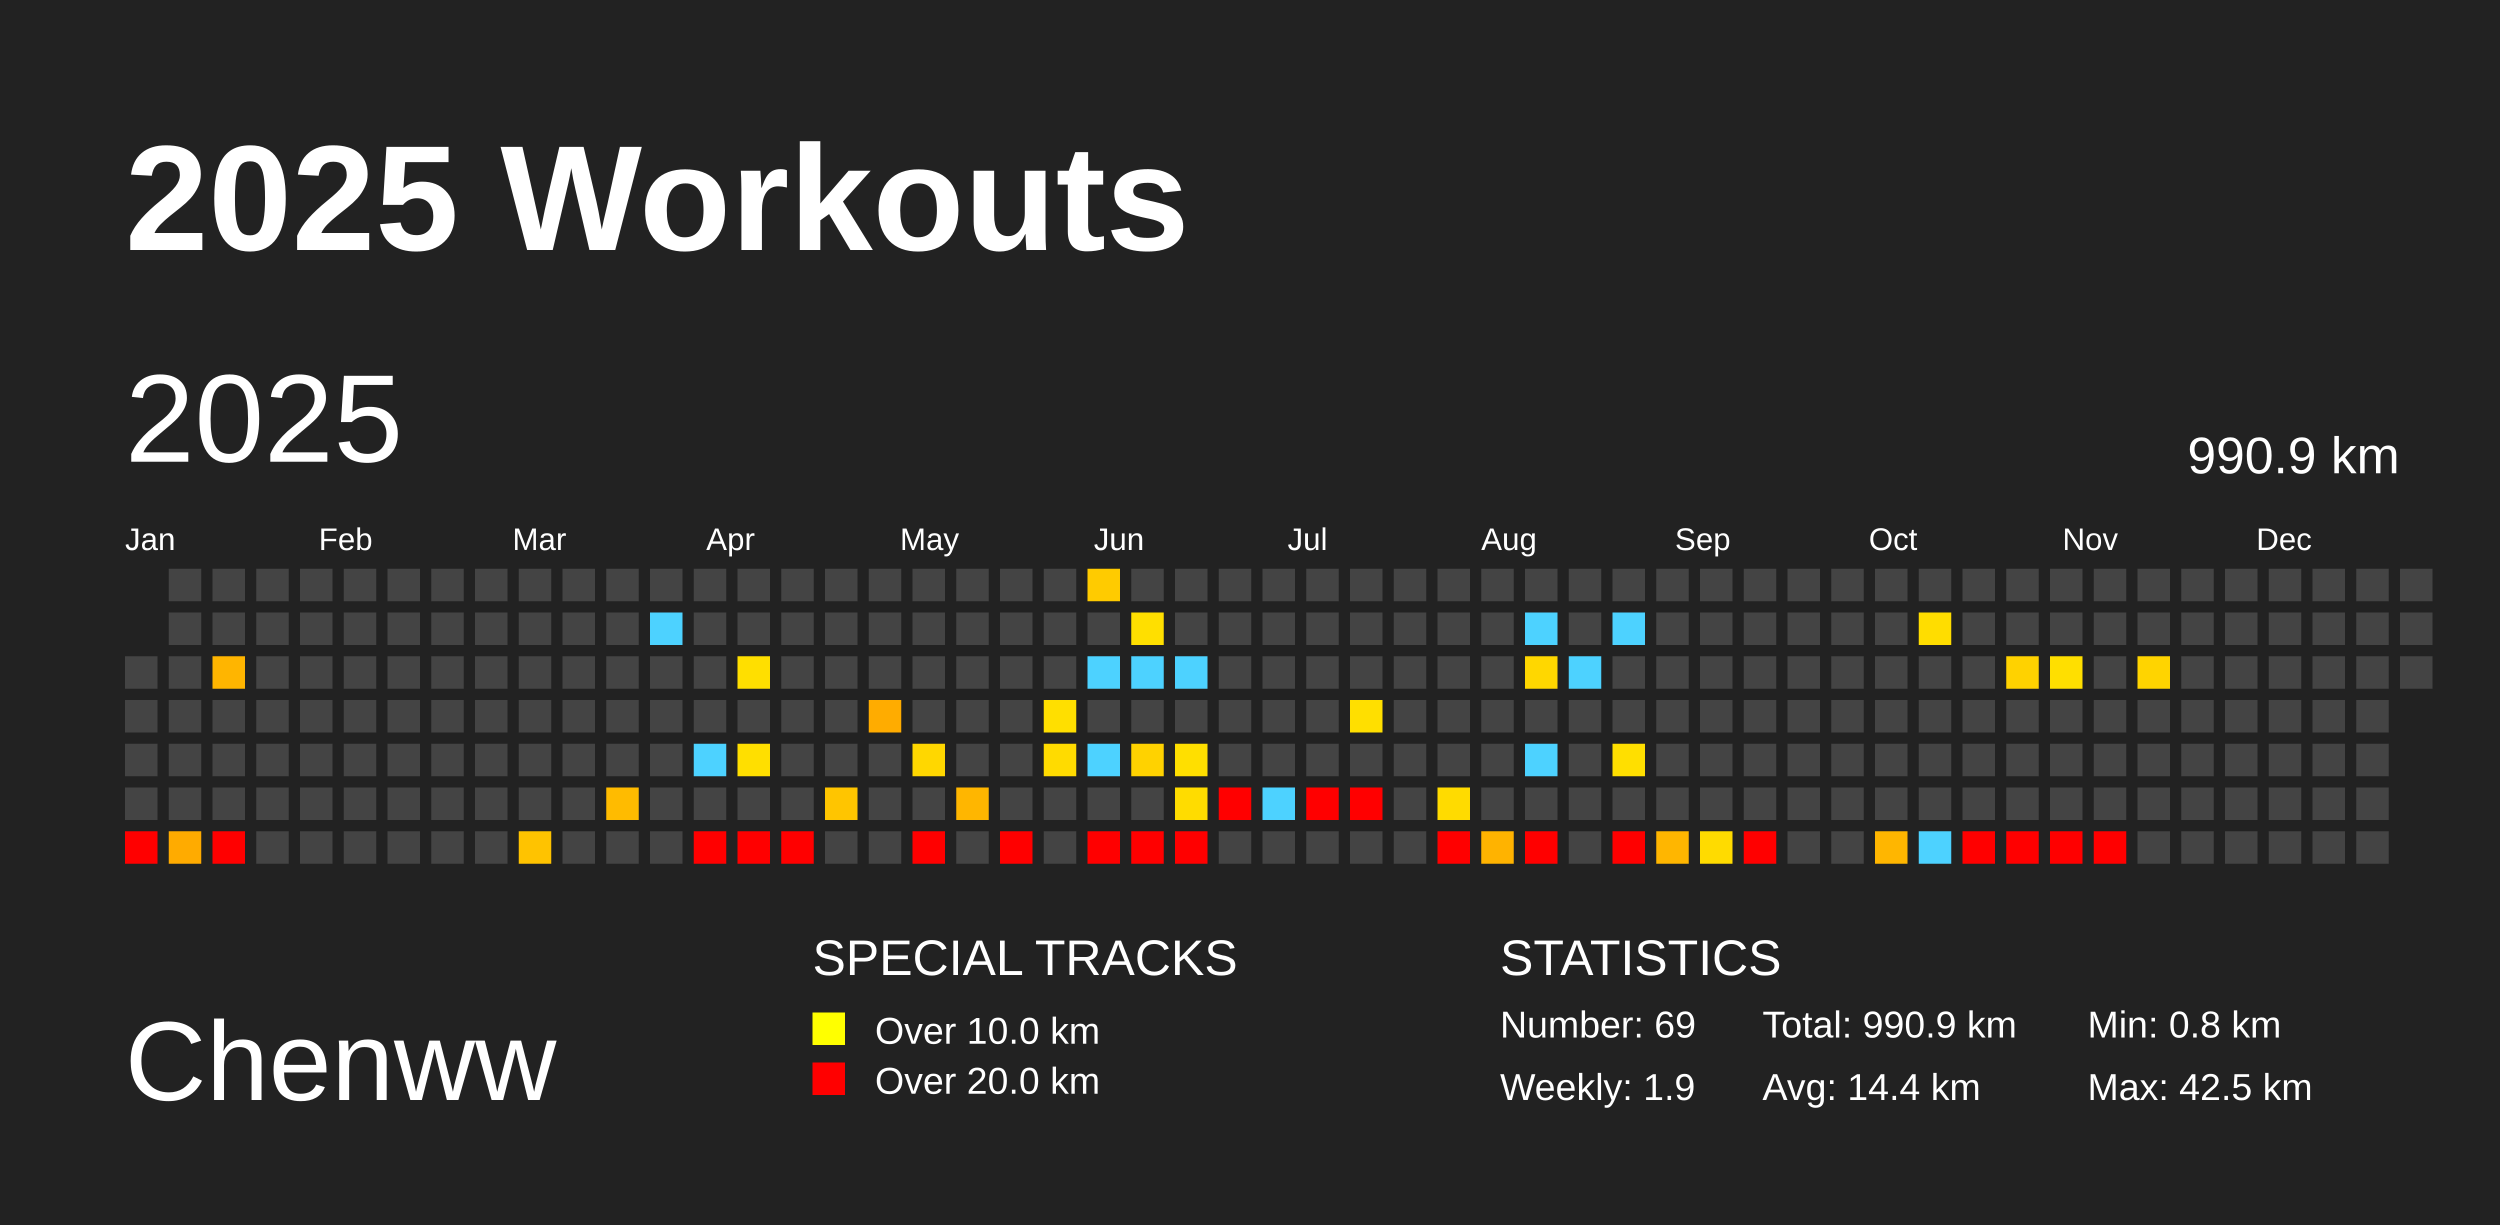
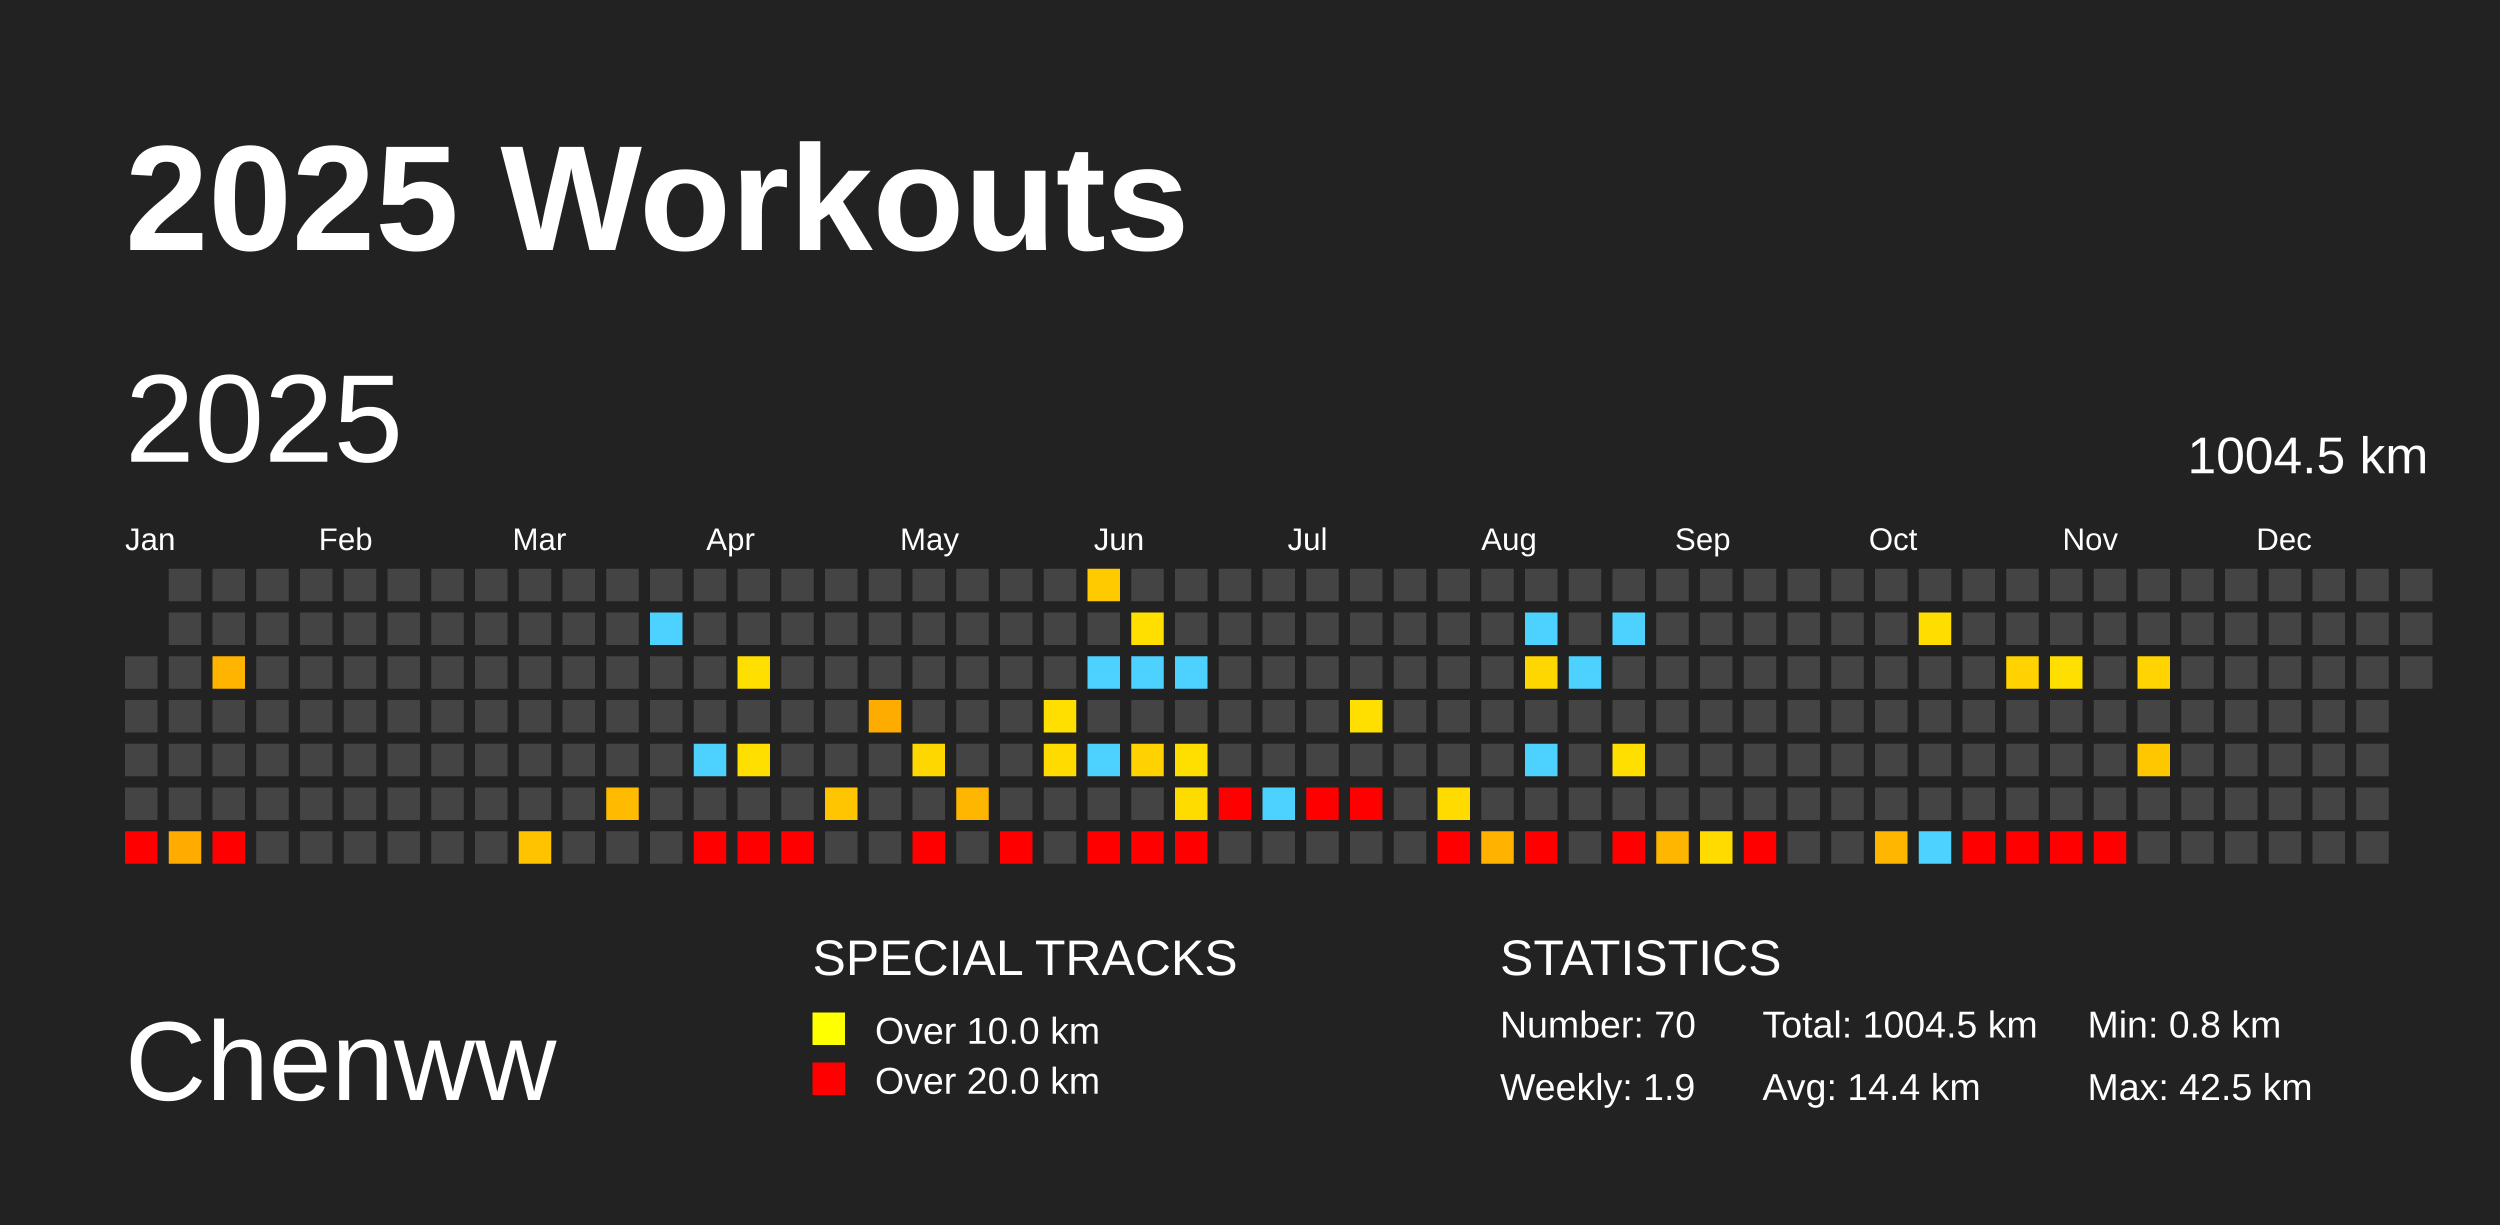
<svg xmlns="http://www.w3.org/2000/svg" baseProfile="full" height="98mm" version="1.1" viewBox="0,0,200,98" width="200mm">
  <defs />
  <rect fill="#222222" height="98" width="200" x="0" y="0" />
  <text fill="#FFFFFF" style="font-size:12px; font-family:Arial; font-weight:bold;" x="10" y="20">2025 Workouts</text>
  <text fill="#FFFFFF" style="font-size:9px; font-family:Arial" x="10" y="88">Chenww</text>
  <text fill="#FFFFFF" style="font-size:4px; font-family:Arial" x="65" y="78">SPECIAL TRACKS</text>
  <rect fill="yellow" height="2.6" width="2.6" x="65" y="81" />
  <text fill="#FFFFFF" style="font-size:3px; font-family:Arial" x="70" y="83.5">Over 10.0 km</text>
  <rect fill="red" height="2.6" width="2.6" x="65" y="85" />
  <text fill="#FFFFFF" style="font-size:3px; font-family:Arial" x="70" y="87.5">Over 20.0 km</text>
  <text fill="#FFFFFF" style="font-size:4px; font-family:Arial" x="120" y="78">STATISTICS</text>
-   <text fill="#FFFFFF" style="font-size:3px; font-family:Arial" x="120" y="83">Number: 69</text>
+   <text fill="#FFFFFF" style="font-size:3px; font-family:Arial" x="120" y="83">Number: 70</text>
  <text fill="#FFFFFF" style="font-size:3px; font-family:Arial" x="120" y="88">Weekly: 1.9</text>
-   <text fill="#FFFFFF" style="font-size:3px; font-family:Arial" x="141" y="83">Total: 990.9 km</text>
+   <text fill="#FFFFFF" style="font-size:3px; font-family:Arial" x="141" y="83">Total: 1004.5 km</text>
  <text fill="#FFFFFF" style="font-size:3px; font-family:Arial" x="141" y="88">Avg: 14.4 km</text>
  <text fill="#FFFFFF" style="font-size:3px; font-family:Arial" x="167" y="83">Min: 0.8 km</text>
  <text fill="#FFFFFF" style="font-size:3px; font-family:Arial" x="167" y="88">Max: 42.5 km</text>
  <text dominant-baseline="hanging" fill="#FFFFFF" style="font-size:10.0px; font-family:Arial;" x="10" y="30">2025</text>
-   <text dominant-baseline="hanging" fill="#FFFFFF" style="font-size:4.125px; font-family:Arial;" x="175" y="35">990.9 km</text>
+   <text dominant-baseline="hanging" fill="#FFFFFF" style="font-size:4.125px; font-family:Arial;" x="175" y="35">1004.5 km</text>
  <text fill="#FFFFFF" style="font-size:2.5px; font-family:Arial" x="10.0" y="44">Jan</text>
  <text fill="#FFFFFF" style="font-size:2.5px; font-family:Arial" x="25.5" y="44">Feb</text>
  <text fill="#FFFFFF" style="font-size:2.5px; font-family:Arial" x="41.0" y="44">Mar</text>
  <text fill="#FFFFFF" style="font-size:2.5px; font-family:Arial" x="56.5" y="44">Apr</text>
  <text fill="#FFFFFF" style="font-size:2.5px; font-family:Arial" x="72.0" y="44">May</text>
  <text fill="#FFFFFF" style="font-size:2.5px; font-family:Arial" x="87.5" y="44">Jun</text>
  <text fill="#FFFFFF" style="font-size:2.5px; font-family:Arial" x="103.0" y="44">Jul</text>
  <text fill="#FFFFFF" style="font-size:2.5px; font-family:Arial" x="118.5" y="44">Aug</text>
  <text fill="#FFFFFF" style="font-size:2.5px; font-family:Arial" x="134.0" y="44">Sep</text>
  <text fill="#FFFFFF" style="font-size:2.5px; font-family:Arial" x="149.5" y="44">Oct</text>
  <text fill="#FFFFFF" style="font-size:2.5px; font-family:Arial" x="165.0" y="44">Nov</text>
  <text fill="#FFFFFF" style="font-size:2.5px; font-family:Arial" x="180.5" y="44">Dec</text>
  <rect fill="#444444" height="2.6" width="2.6" x="10.0" y="52.5" />
  <rect fill="#444444" height="2.6" width="2.6" x="10.0" y="56.0" />
  <rect fill="#444444" height="2.6" width="2.6" x="10.0" y="59.5" />
  <rect fill="#444444" height="2.6" width="2.6" x="10.0" y="63.0" />
  <rect fill="red" height="2.6" width="2.6" x="10.0" y="66.5" />
  <rect fill="#444444" height="2.6" width="2.6" x="13.5" y="45.5" />
  <rect fill="#444444" height="2.6" width="2.6" x="13.5" y="49.0" />
  <rect fill="#444444" height="2.6" width="2.6" x="13.5" y="52.5" />
  <rect fill="#444444" height="2.6" width="2.6" x="13.5" y="56.0" />
  <rect fill="#444444" height="2.6" width="2.6" x="13.5" y="59.5" />
  <rect fill="#444444" height="2.6" width="2.6" x="13.5" y="63.0" />
  <rect fill="#ffab00" height="2.6" width="2.6" x="13.5" y="66.5" />
  <rect fill="#444444" height="2.6" width="2.6" x="17.0" y="45.5" />
  <rect fill="#444444" height="2.6" width="2.6" x="17.0" y="49.0" />
  <rect fill="#ffb500" height="2.6" width="2.6" x="17.0" y="52.5" />
  <rect fill="#444444" height="2.6" width="2.6" x="17.0" y="56.0" />
  <rect fill="#444444" height="2.6" width="2.6" x="17.0" y="59.5" />
  <rect fill="#444444" height="2.6" width="2.6" x="17.0" y="63.0" />
  <rect fill="red" height="2.6" width="2.6" x="17.0" y="66.5" />
  <rect fill="#444444" height="2.6" width="2.6" x="20.5" y="45.5" />
  <rect fill="#444444" height="2.6" width="2.6" x="20.5" y="49.0" />
  <rect fill="#444444" height="2.6" width="2.6" x="20.5" y="52.5" />
  <rect fill="#444444" height="2.6" width="2.6" x="20.5" y="56.0" />
  <rect fill="#444444" height="2.6" width="2.6" x="20.5" y="59.5" />
  <rect fill="#444444" height="2.6" width="2.6" x="20.5" y="63.0" />
  <rect fill="#444444" height="2.6" width="2.6" x="20.5" y="66.5" />
  <rect fill="#444444" height="2.6" width="2.6" x="24.0" y="45.5" />
  <rect fill="#444444" height="2.6" width="2.6" x="24.0" y="49.0" />
  <rect fill="#444444" height="2.6" width="2.6" x="24.0" y="52.5" />
  <rect fill="#444444" height="2.6" width="2.6" x="24.0" y="56.0" />
  <rect fill="#444444" height="2.6" width="2.6" x="24.0" y="59.5" />
  <rect fill="#444444" height="2.6" width="2.6" x="24.0" y="63.0" />
  <rect fill="#444444" height="2.6" width="2.6" x="24.0" y="66.5" />
  <rect fill="#444444" height="2.6" width="2.6" x="27.5" y="45.5" />
  <rect fill="#444444" height="2.6" width="2.6" x="27.5" y="49.0" />
  <rect fill="#444444" height="2.6" width="2.6" x="27.5" y="52.5" />
  <rect fill="#444444" height="2.6" width="2.6" x="27.5" y="56.0" />
  <rect fill="#444444" height="2.6" width="2.6" x="27.5" y="59.5" />
  <rect fill="#444444" height="2.6" width="2.6" x="27.5" y="63.0" />
  <rect fill="#444444" height="2.6" width="2.6" x="27.5" y="66.5" />
  <rect fill="#444444" height="2.6" width="2.6" x="31.0" y="45.5" />
  <rect fill="#444444" height="2.6" width="2.6" x="31.0" y="49.0" />
  <rect fill="#444444" height="2.6" width="2.6" x="31.0" y="52.5" />
  <rect fill="#444444" height="2.6" width="2.6" x="31.0" y="56.0" />
  <rect fill="#444444" height="2.6" width="2.6" x="31.0" y="59.5" />
  <rect fill="#444444" height="2.6" width="2.6" x="31.0" y="63.0" />
  <rect fill="#444444" height="2.6" width="2.6" x="31.0" y="66.5" />
  <rect fill="#444444" height="2.6" width="2.6" x="34.5" y="45.5" />
  <rect fill="#444444" height="2.6" width="2.6" x="34.5" y="49.0" />
  <rect fill="#444444" height="2.6" width="2.6" x="34.5" y="52.5" />
  <rect fill="#444444" height="2.6" width="2.6" x="34.5" y="56.0" />
  <rect fill="#444444" height="2.6" width="2.6" x="34.5" y="59.5" />
  <rect fill="#444444" height="2.6" width="2.6" x="34.5" y="63.0" />
  <rect fill="#444444" height="2.6" width="2.6" x="34.5" y="66.5" />
  <rect fill="#444444" height="2.6" width="2.6" x="38.0" y="45.5" />
  <rect fill="#444444" height="2.6" width="2.6" x="38.0" y="49.0" />
  <rect fill="#444444" height="2.6" width="2.6" x="38.0" y="52.5" />
  <rect fill="#444444" height="2.6" width="2.6" x="38.0" y="56.0" />
  <rect fill="#444444" height="2.6" width="2.6" x="38.0" y="59.5" />
  <rect fill="#444444" height="2.6" width="2.6" x="38.0" y="63.0" />
  <rect fill="#444444" height="2.6" width="2.6" x="38.0" y="66.5" />
  <rect fill="#444444" height="2.6" width="2.6" x="41.5" y="45.5" />
  <rect fill="#444444" height="2.6" width="2.6" x="41.5" y="49.0" />
  <rect fill="#444444" height="2.6" width="2.6" x="41.5" y="52.5" />
  <rect fill="#444444" height="2.6" width="2.6" x="41.5" y="56.0" />
  <rect fill="#444444" height="2.6" width="2.6" x="41.5" y="59.5" />
  <rect fill="#444444" height="2.6" width="2.6" x="41.5" y="63.0" />
  <rect fill="#ffc300" height="2.6" width="2.6" x="41.5" y="66.5" />
  <rect fill="#444444" height="2.6" width="2.6" x="45.0" y="45.5" />
  <rect fill="#444444" height="2.6" width="2.6" x="45.0" y="49.0" />
  <rect fill="#444444" height="2.6" width="2.6" x="45.0" y="52.5" />
  <rect fill="#444444" height="2.6" width="2.6" x="45.0" y="56.0" />
  <rect fill="#444444" height="2.6" width="2.6" x="45.0" y="59.5" />
  <rect fill="#444444" height="2.6" width="2.6" x="45.0" y="63.0" />
  <rect fill="#444444" height="2.6" width="2.6" x="45.0" y="66.5" />
  <rect fill="#444444" height="2.6" width="2.6" x="48.5" y="45.5" />
  <rect fill="#444444" height="2.6" width="2.6" x="48.5" y="49.0" />
  <rect fill="#444444" height="2.6" width="2.6" x="48.5" y="52.5" />
  <rect fill="#444444" height="2.6" width="2.6" x="48.5" y="56.0" />
  <rect fill="#444444" height="2.6" width="2.6" x="48.5" y="59.5" />
  <rect fill="#ffbb00" height="2.6" width="2.6" x="48.5" y="63.0" />
  <rect fill="#444444" height="2.6" width="2.6" x="48.5" y="66.5" />
  <rect fill="#444444" height="2.6" width="2.6" x="52.0" y="45.5" />
  <rect fill="#4dd2ff" height="2.6" width="2.6" x="52.0" y="49.0" />
  <rect fill="#444444" height="2.6" width="2.6" x="52.0" y="52.5" />
  <rect fill="#444444" height="2.6" width="2.6" x="52.0" y="56.0" />
  <rect fill="#444444" height="2.6" width="2.6" x="52.0" y="59.5" />
  <rect fill="#444444" height="2.6" width="2.6" x="52.0" y="63.0" />
  <rect fill="#444444" height="2.6" width="2.6" x="52.0" y="66.5" />
  <rect fill="#444444" height="2.6" width="2.6" x="55.5" y="45.5" />
  <rect fill="#444444" height="2.6" width="2.6" x="55.5" y="49.0" />
  <rect fill="#444444" height="2.6" width="2.6" x="55.5" y="52.5" />
  <rect fill="#444444" height="2.6" width="2.6" x="55.5" y="56.0" />
  <rect fill="#4dd2ff" height="2.6" width="2.6" x="55.5" y="59.5" />
  <rect fill="#444444" height="2.6" width="2.6" x="55.5" y="63.0" />
  <rect fill="red" height="2.6" width="2.6" x="55.5" y="66.5" />
  <rect fill="#444444" height="2.6" width="2.6" x="59.0" y="45.5" />
  <rect fill="#444444" height="2.6" width="2.6" x="59.0" y="49.0" />
  <rect fill="#ffdf00" height="2.6" width="2.6" x="59.0" y="52.5" />
  <rect fill="#444444" height="2.6" width="2.6" x="59.0" y="56.0" />
  <rect fill="#ffdf00" height="2.6" width="2.6" x="59.0" y="59.5" />
  <rect fill="#444444" height="2.6" width="2.6" x="59.0" y="63.0" />
  <rect fill="red" height="2.6" width="2.6" x="59.0" y="66.5" />
  <rect fill="#444444" height="2.6" width="2.6" x="62.5" y="45.5" />
  <rect fill="#444444" height="2.6" width="2.6" x="62.5" y="49.0" />
  <rect fill="#444444" height="2.6" width="2.6" x="62.5" y="52.5" />
  <rect fill="#444444" height="2.6" width="2.6" x="62.5" y="56.0" />
  <rect fill="#444444" height="2.6" width="2.6" x="62.5" y="59.5" />
  <rect fill="#444444" height="2.6" width="2.6" x="62.5" y="63.0" />
  <rect fill="red" height="2.6" width="2.6" x="62.5" y="66.5" />
  <rect fill="#444444" height="2.6" width="2.6" x="66.0" y="45.5" />
  <rect fill="#444444" height="2.6" width="2.6" x="66.0" y="49.0" />
  <rect fill="#444444" height="2.6" width="2.6" x="66.0" y="52.5" />
  <rect fill="#444444" height="2.6" width="2.6" x="66.0" y="56.0" />
  <rect fill="#444444" height="2.6" width="2.6" x="66.0" y="59.5" />
  <rect fill="#ffc500" height="2.6" width="2.6" x="66.0" y="63.0" />
  <rect fill="#444444" height="2.6" width="2.6" x="66.0" y="66.5" />
  <rect fill="#444444" height="2.6" width="2.6" x="69.5" y="45.5" />
  <rect fill="#444444" height="2.6" width="2.6" x="69.5" y="49.0" />
  <rect fill="#444444" height="2.6" width="2.6" x="69.5" y="52.5" />
  <rect fill="#ffac00" height="2.6" width="2.6" x="69.5" y="56.0" />
  <rect fill="#444444" height="2.6" width="2.6" x="69.5" y="59.5" />
  <rect fill="#444444" height="2.6" width="2.6" x="69.5" y="63.0" />
  <rect fill="#444444" height="2.6" width="2.6" x="69.5" y="66.5" />
  <rect fill="#444444" height="2.6" width="2.6" x="73.0" y="45.5" />
  <rect fill="#444444" height="2.6" width="2.6" x="73.0" y="49.0" />
  <rect fill="#444444" height="2.6" width="2.6" x="73.0" y="52.5" />
  <rect fill="#444444" height="2.6" width="2.6" x="73.0" y="56.0" />
  <rect fill="#ffd700" height="2.6" width="2.6" x="73.0" y="59.5" />
  <rect fill="#444444" height="2.6" width="2.6" x="73.0" y="63.0" />
  <rect fill="red" height="2.6" width="2.6" x="73.0" y="66.5" />
  <rect fill="#444444" height="2.6" width="2.6" x="76.5" y="45.5" />
  <rect fill="#444444" height="2.6" width="2.6" x="76.5" y="49.0" />
  <rect fill="#444444" height="2.6" width="2.6" x="76.5" y="52.5" />
  <rect fill="#444444" height="2.6" width="2.6" x="76.5" y="56.0" />
  <rect fill="#444444" height="2.6" width="2.6" x="76.5" y="59.5" />
  <rect fill="#ffb600" height="2.6" width="2.6" x="76.5" y="63.0" />
  <rect fill="#444444" height="2.6" width="2.6" x="76.5" y="66.5" />
  <rect fill="#444444" height="2.6" width="2.6" x="80.0" y="45.5" />
  <rect fill="#444444" height="2.6" width="2.6" x="80.0" y="49.0" />
  <rect fill="#444444" height="2.6" width="2.6" x="80.0" y="52.5" />
  <rect fill="#444444" height="2.6" width="2.6" x="80.0" y="56.0" />
  <rect fill="#444444" height="2.6" width="2.6" x="80.0" y="59.5" />
  <rect fill="#444444" height="2.6" width="2.6" x="80.0" y="63.0" />
  <rect fill="red" height="2.6" width="2.6" x="80.0" y="66.5" />
  <rect fill="#444444" height="2.6" width="2.6" x="83.5" y="45.5" />
  <rect fill="#444444" height="2.6" width="2.6" x="83.5" y="49.0" />
  <rect fill="#444444" height="2.6" width="2.6" x="83.5" y="52.5" />
  <rect fill="#ffdf00" height="2.6" width="2.6" x="83.5" y="56.0" />
  <rect fill="#ffdb00" height="2.6" width="2.6" x="83.5" y="59.5" />
  <rect fill="#444444" height="2.6" width="2.6" x="83.5" y="63.0" />
  <rect fill="#444444" height="2.6" width="2.6" x="83.5" y="66.5" />
  <rect fill="#ffcb00" height="2.6" width="2.6" x="87.0" y="45.5" />
  <rect fill="#444444" height="2.6" width="2.6" x="87.0" y="49.0" />
  <rect fill="#4dd2ff" height="2.6" width="2.6" x="87.0" y="52.5" />
  <rect fill="#444444" height="2.6" width="2.6" x="87.0" y="56.0" />
  <rect fill="#4dd2ff" height="2.6" width="2.6" x="87.0" y="59.5" />
  <rect fill="#444444" height="2.6" width="2.6" x="87.0" y="63.0" />
  <rect fill="red" height="2.6" width="2.6" x="87.0" y="66.5" />
  <rect fill="#444444" height="2.6" width="2.6" x="90.5" y="45.5" />
  <rect fill="#ffdf00" height="2.6" width="2.6" x="90.5" y="49.0" />
  <rect fill="#4dd2ff" height="2.6" width="2.6" x="90.5" y="52.5" />
  <rect fill="#444444" height="2.6" width="2.6" x="90.5" y="56.0" />
  <rect fill="#ffd200" height="2.6" width="2.6" x="90.5" y="59.5" />
  <rect fill="#444444" height="2.6" width="2.6" x="90.5" y="63.0" />
  <rect fill="red" height="2.6" width="2.6" x="90.5" y="66.5" />
  <rect fill="#444444" height="2.6" width="2.6" x="94.0" y="45.5" />
  <rect fill="#444444" height="2.6" width="2.6" x="94.0" y="49.0" />
  <rect fill="#4dd2ff" height="2.6" width="2.6" x="94.0" y="52.5" />
  <rect fill="#444444" height="2.6" width="2.6" x="94.0" y="56.0" />
  <rect fill="#ffdf00" height="2.6" width="2.6" x="94.0" y="59.5" />
  <rect fill="#ffdc00" height="2.6" width="2.6" x="94.0" y="63.0" />
  <rect fill="red" height="2.6" width="2.6" x="94.0" y="66.5" />
  <rect fill="#444444" height="2.6" width="2.6" x="97.5" y="45.5" />
  <rect fill="#444444" height="2.6" width="2.6" x="97.5" y="49.0" />
  <rect fill="#444444" height="2.6" width="2.6" x="97.5" y="52.5" />
  <rect fill="#444444" height="2.6" width="2.6" x="97.5" y="56.0" />
  <rect fill="#444444" height="2.6" width="2.6" x="97.5" y="59.5" />
  <rect fill="red" height="2.6" width="2.6" x="97.5" y="63.0" />
  <rect fill="#444444" height="2.6" width="2.6" x="97.5" y="66.5" />
  <rect fill="#444444" height="2.6" width="2.6" x="101.0" y="45.5" />
  <rect fill="#444444" height="2.6" width="2.6" x="101.0" y="49.0" />
  <rect fill="#444444" height="2.6" width="2.6" x="101.0" y="52.5" />
  <rect fill="#444444" height="2.6" width="2.6" x="101.0" y="56.0" />
  <rect fill="#444444" height="2.6" width="2.6" x="101.0" y="59.5" />
  <rect fill="#4dd2ff" height="2.6" width="2.6" x="101.0" y="63.0" />
  <rect fill="#444444" height="2.6" width="2.6" x="101.0" y="66.5" />
  <rect fill="#444444" height="2.6" width="2.6" x="104.5" y="45.5" />
  <rect fill="#444444" height="2.6" width="2.6" x="104.5" y="49.0" />
  <rect fill="#444444" height="2.6" width="2.6" x="104.5" y="52.5" />
  <rect fill="#444444" height="2.6" width="2.6" x="104.5" y="56.0" />
  <rect fill="#444444" height="2.6" width="2.6" x="104.5" y="59.5" />
  <rect fill="red" height="2.6" width="2.6" x="104.5" y="63.0" />
  <rect fill="#444444" height="2.6" width="2.6" x="104.5" y="66.5" />
  <rect fill="#444444" height="2.6" width="2.6" x="108.0" y="45.5" />
  <rect fill="#444444" height="2.6" width="2.6" x="108.0" y="49.0" />
  <rect fill="#444444" height="2.6" width="2.6" x="108.0" y="52.5" />
  <rect fill="#ffdf00" height="2.6" width="2.6" x="108.0" y="56.0" />
  <rect fill="#444444" height="2.6" width="2.6" x="108.0" y="59.5" />
  <rect fill="red" height="2.6" width="2.6" x="108.0" y="63.0" />
  <rect fill="#444444" height="2.6" width="2.6" x="108.0" y="66.5" />
  <rect fill="#444444" height="2.6" width="2.6" x="111.5" y="45.5" />
  <rect fill="#444444" height="2.6" width="2.6" x="111.5" y="49.0" />
  <rect fill="#444444" height="2.6" width="2.6" x="111.5" y="52.5" />
  <rect fill="#444444" height="2.6" width="2.6" x="111.5" y="56.0" />
  <rect fill="#444444" height="2.6" width="2.6" x="111.5" y="59.5" />
  <rect fill="#444444" height="2.6" width="2.6" x="111.5" y="63.0" />
  <rect fill="#444444" height="2.6" width="2.6" x="111.5" y="66.5" />
  <rect fill="#444444" height="2.6" width="2.6" x="115.0" y="45.5" />
  <rect fill="#444444" height="2.6" width="2.6" x="115.0" y="49.0" />
  <rect fill="#444444" height="2.6" width="2.6" x="115.0" y="52.5" />
  <rect fill="#444444" height="2.6" width="2.6" x="115.0" y="56.0" />
  <rect fill="#444444" height="2.6" width="2.6" x="115.0" y="59.5" />
  <rect fill="#ffdb00" height="2.6" width="2.6" x="115.0" y="63.0" />
  <rect fill="red" height="2.6" width="2.6" x="115.0" y="66.5" />
  <rect fill="#444444" height="2.6" width="2.6" x="118.5" y="45.5" />
  <rect fill="#444444" height="2.6" width="2.6" x="118.5" y="49.0" />
  <rect fill="#444444" height="2.6" width="2.6" x="118.5" y="52.5" />
  <rect fill="#444444" height="2.6" width="2.6" x="118.5" y="56.0" />
  <rect fill="#444444" height="2.6" width="2.6" x="118.5" y="59.5" />
  <rect fill="#444444" height="2.6" width="2.6" x="118.5" y="63.0" />
  <rect fill="#ffb300" height="2.6" width="2.6" x="118.5" y="66.5" />
  <rect fill="#444444" height="2.6" width="2.6" x="122.0" y="45.5" />
  <rect fill="#4dd2ff" height="2.6" width="2.6" x="122.0" y="49.0" />
  <rect fill="#ffd700" height="2.6" width="2.6" x="122.0" y="52.5" />
  <rect fill="#444444" height="2.6" width="2.6" x="122.0" y="56.0" />
  <rect fill="#4dd2ff" height="2.6" width="2.6" x="122.0" y="59.5" />
  <rect fill="#444444" height="2.6" width="2.6" x="122.0" y="63.0" />
  <rect fill="red" height="2.6" width="2.6" x="122.0" y="66.5" />
  <rect fill="#444444" height="2.6" width="2.6" x="125.5" y="45.5" />
  <rect fill="#444444" height="2.6" width="2.6" x="125.5" y="49.0" />
  <rect fill="#4dd2ff" height="2.6" width="2.6" x="125.5" y="52.5" />
  <rect fill="#444444" height="2.6" width="2.6" x="125.5" y="56.0" />
  <rect fill="#444444" height="2.6" width="2.6" x="125.5" y="59.5" />
  <rect fill="#444444" height="2.6" width="2.6" x="125.5" y="63.0" />
  <rect fill="#444444" height="2.6" width="2.6" x="125.5" y="66.5" />
  <rect fill="#444444" height="2.6" width="2.6" x="129.0" y="45.5" />
  <rect fill="#4dd2ff" height="2.6" width="2.6" x="129.0" y="49.0" />
  <rect fill="#444444" height="2.6" width="2.6" x="129.0" y="52.5" />
  <rect fill="#444444" height="2.6" width="2.6" x="129.0" y="56.0" />
  <rect fill="#ffdf00" height="2.6" width="2.6" x="129.0" y="59.5" />
  <rect fill="#444444" height="2.6" width="2.6" x="129.0" y="63.0" />
  <rect fill="red" height="2.6" width="2.6" x="129.0" y="66.5" />
  <rect fill="#444444" height="2.6" width="2.6" x="132.5" y="45.5" />
  <rect fill="#444444" height="2.6" width="2.6" x="132.5" y="49.0" />
  <rect fill="#444444" height="2.6" width="2.6" x="132.5" y="52.5" />
  <rect fill="#444444" height="2.6" width="2.6" x="132.5" y="56.0" />
  <rect fill="#444444" height="2.6" width="2.6" x="132.5" y="59.5" />
  <rect fill="#444444" height="2.6" width="2.6" x="132.5" y="63.0" />
  <rect fill="#ffb600" height="2.6" width="2.6" x="132.5" y="66.5" />
  <rect fill="#444444" height="2.6" width="2.6" x="136.0" y="45.5" />
  <rect fill="#444444" height="2.6" width="2.6" x="136.0" y="49.0" />
  <rect fill="#444444" height="2.6" width="2.6" x="136.0" y="52.5" />
  <rect fill="#444444" height="2.6" width="2.6" x="136.0" y="56.0" />
  <rect fill="#444444" height="2.6" width="2.6" x="136.0" y="59.5" />
  <rect fill="#444444" height="2.6" width="2.6" x="136.0" y="63.0" />
  <rect fill="#ffdb00" height="2.6" width="2.6" x="136.0" y="66.5" />
  <rect fill="#444444" height="2.6" width="2.6" x="139.5" y="45.5" />
  <rect fill="#444444" height="2.6" width="2.6" x="139.5" y="49.0" />
  <rect fill="#444444" height="2.6" width="2.6" x="139.5" y="52.5" />
  <rect fill="#444444" height="2.6" width="2.6" x="139.5" y="56.0" />
  <rect fill="#444444" height="2.6" width="2.6" x="139.5" y="59.5" />
  <rect fill="#444444" height="2.6" width="2.6" x="139.5" y="63.0" />
  <rect fill="red" height="2.6" width="2.6" x="139.5" y="66.5" />
  <rect fill="#444444" height="2.6" width="2.6" x="143.0" y="45.5" />
  <rect fill="#444444" height="2.6" width="2.6" x="143.0" y="49.0" />
  <rect fill="#444444" height="2.6" width="2.6" x="143.0" y="52.5" />
  <rect fill="#444444" height="2.6" width="2.6" x="143.0" y="56.0" />
  <rect fill="#444444" height="2.6" width="2.6" x="143.0" y="59.5" />
  <rect fill="#444444" height="2.6" width="2.6" x="143.0" y="63.0" />
  <rect fill="#444444" height="2.6" width="2.6" x="143.0" y="66.5" />
  <rect fill="#444444" height="2.6" width="2.6" x="146.5" y="45.5" />
  <rect fill="#444444" height="2.6" width="2.6" x="146.5" y="49.0" />
  <rect fill="#444444" height="2.6" width="2.6" x="146.5" y="52.5" />
  <rect fill="#444444" height="2.6" width="2.6" x="146.5" y="56.0" />
  <rect fill="#444444" height="2.6" width="2.6" x="146.5" y="59.5" />
  <rect fill="#444444" height="2.6" width="2.6" x="146.5" y="63.0" />
  <rect fill="#444444" height="2.6" width="2.6" x="146.5" y="66.5" />
  <rect fill="#444444" height="2.6" width="2.6" x="150.0" y="45.5" />
  <rect fill="#444444" height="2.6" width="2.6" x="150.0" y="49.0" />
  <rect fill="#444444" height="2.6" width="2.6" x="150.0" y="52.5" />
  <rect fill="#444444" height="2.6" width="2.6" x="150.0" y="56.0" />
  <rect fill="#444444" height="2.6" width="2.6" x="150.0" y="59.5" />
  <rect fill="#444444" height="2.6" width="2.6" x="150.0" y="63.0" />
  <rect fill="#ffb600" height="2.6" width="2.6" x="150.0" y="66.5" />
  <rect fill="#444444" height="2.6" width="2.6" x="153.5" y="45.5" />
  <rect fill="#ffdd00" height="2.6" width="2.6" x="153.5" y="49.0" />
  <rect fill="#444444" height="2.6" width="2.6" x="153.5" y="52.5" />
  <rect fill="#444444" height="2.6" width="2.6" x="153.5" y="56.0" />
  <rect fill="#444444" height="2.6" width="2.6" x="153.5" y="59.5" />
  <rect fill="#444444" height="2.6" width="2.6" x="153.5" y="63.0" />
  <rect fill="#4dd2ff" height="2.6" width="2.6" x="153.5" y="66.5" />
  <rect fill="#444444" height="2.6" width="2.6" x="157.0" y="45.5" />
  <rect fill="#444444" height="2.6" width="2.6" x="157.0" y="49.0" />
  <rect fill="#444444" height="2.6" width="2.6" x="157.0" y="52.5" />
  <rect fill="#444444" height="2.6" width="2.6" x="157.0" y="56.0" />
  <rect fill="#444444" height="2.6" width="2.6" x="157.0" y="59.5" />
  <rect fill="#444444" height="2.6" width="2.6" x="157.0" y="63.0" />
  <rect fill="red" height="2.6" width="2.6" x="157.0" y="66.5" />
  <rect fill="#444444" height="2.6" width="2.6" x="160.5" y="45.5" />
  <rect fill="#444444" height="2.6" width="2.6" x="160.5" y="49.0" />
  <rect fill="#ffd200" height="2.6" width="2.6" x="160.5" y="52.5" />
  <rect fill="#444444" height="2.6" width="2.6" x="160.5" y="56.0" />
  <rect fill="#444444" height="2.6" width="2.6" x="160.5" y="59.5" />
  <rect fill="#444444" height="2.6" width="2.6" x="160.5" y="63.0" />
  <rect fill="red" height="2.6" width="2.6" x="160.5" y="66.5" />
  <rect fill="#444444" height="2.6" width="2.6" x="164.0" y="45.5" />
  <rect fill="#444444" height="2.6" width="2.6" x="164.0" y="49.0" />
  <rect fill="#ffdf00" height="2.6" width="2.6" x="164.0" y="52.5" />
  <rect fill="#444444" height="2.6" width="2.6" x="164.0" y="56.0" />
  <rect fill="#444444" height="2.6" width="2.6" x="164.0" y="59.5" />
  <rect fill="#444444" height="2.6" width="2.6" x="164.0" y="63.0" />
  <rect fill="red" height="2.6" width="2.6" x="164.0" y="66.5" />
  <rect fill="#444444" height="2.6" width="2.6" x="167.5" y="45.5" />
  <rect fill="#444444" height="2.6" width="2.6" x="167.5" y="49.0" />
  <rect fill="#444444" height="2.6" width="2.6" x="167.5" y="52.5" />
  <rect fill="#444444" height="2.6" width="2.6" x="167.5" y="56.0" />
  <rect fill="#444444" height="2.6" width="2.6" x="167.5" y="59.5" />
  <rect fill="#444444" height="2.6" width="2.6" x="167.5" y="63.0" />
  <rect fill="red" height="2.6" width="2.6" x="167.5" y="66.5" />
  <rect fill="#444444" height="2.6" width="2.6" x="171.0" y="45.5" />
  <rect fill="#444444" height="2.6" width="2.6" x="171.0" y="49.0" />
  <rect fill="#ffd400" height="2.6" width="2.6" x="171.0" y="52.5" />
  <rect fill="#444444" height="2.6" width="2.6" x="171.0" y="56.0" />
-   <rect fill="#444444" height="2.6" width="2.6" x="171.0" y="59.5" />
+   <rect fill="#ffc700" height="2.6" width="2.6" x="171.0" y="59.5" />
  <rect fill="#444444" height="2.6" width="2.6" x="171.0" y="63.0" />
  <rect fill="#444444" height="2.6" width="2.6" x="171.0" y="66.5" />
  <rect fill="#444444" height="2.6" width="2.6" x="174.5" y="45.5" />
  <rect fill="#444444" height="2.6" width="2.6" x="174.5" y="49.0" />
  <rect fill="#444444" height="2.6" width="2.6" x="174.5" y="52.5" />
  <rect fill="#444444" height="2.6" width="2.6" x="174.5" y="56.0" />
  <rect fill="#444444" height="2.6" width="2.6" x="174.5" y="59.5" />
  <rect fill="#444444" height="2.6" width="2.6" x="174.5" y="63.0" />
  <rect fill="#444444" height="2.6" width="2.6" x="174.5" y="66.5" />
  <rect fill="#444444" height="2.6" width="2.6" x="178.0" y="45.5" />
  <rect fill="#444444" height="2.6" width="2.6" x="178.0" y="49.0" />
  <rect fill="#444444" height="2.6" width="2.6" x="178.0" y="52.5" />
  <rect fill="#444444" height="2.6" width="2.6" x="178.0" y="56.0" />
  <rect fill="#444444" height="2.6" width="2.6" x="178.0" y="59.5" />
  <rect fill="#444444" height="2.6" width="2.6" x="178.0" y="63.0" />
  <rect fill="#444444" height="2.6" width="2.6" x="178.0" y="66.5" />
  <rect fill="#444444" height="2.6" width="2.6" x="181.5" y="45.5" />
  <rect fill="#444444" height="2.6" width="2.6" x="181.5" y="49.0" />
  <rect fill="#444444" height="2.6" width="2.6" x="181.5" y="52.5" />
  <rect fill="#444444" height="2.6" width="2.6" x="181.5" y="56.0" />
  <rect fill="#444444" height="2.6" width="2.6" x="181.5" y="59.5" />
  <rect fill="#444444" height="2.6" width="2.6" x="181.5" y="63.0" />
  <rect fill="#444444" height="2.6" width="2.6" x="181.5" y="66.5" />
  <rect fill="#444444" height="2.6" width="2.6" x="185.0" y="45.5" />
  <rect fill="#444444" height="2.6" width="2.6" x="185.0" y="49.0" />
  <rect fill="#444444" height="2.6" width="2.6" x="185.0" y="52.5" />
  <rect fill="#444444" height="2.6" width="2.6" x="185.0" y="56.0" />
  <rect fill="#444444" height="2.6" width="2.6" x="185.0" y="59.5" />
  <rect fill="#444444" height="2.6" width="2.6" x="185.0" y="63.0" />
  <rect fill="#444444" height="2.6" width="2.6" x="185.0" y="66.5" />
  <rect fill="#444444" height="2.6" width="2.6" x="188.5" y="45.5" />
  <rect fill="#444444" height="2.6" width="2.6" x="188.5" y="49.0" />
  <rect fill="#444444" height="2.6" width="2.6" x="188.5" y="52.5" />
  <rect fill="#444444" height="2.6" width="2.6" x="188.5" y="56.0" />
  <rect fill="#444444" height="2.6" width="2.6" x="188.5" y="59.5" />
  <rect fill="#444444" height="2.6" width="2.6" x="188.5" y="63.0" />
  <rect fill="#444444" height="2.6" width="2.6" x="188.5" y="66.5" />
  <rect fill="#444444" height="2.6" width="2.6" x="192.0" y="45.5" />
  <rect fill="#444444" height="2.6" width="2.6" x="192.0" y="49.0" />
  <rect fill="#444444" height="2.6" width="2.6" x="192.0" y="52.5" />
</svg>
